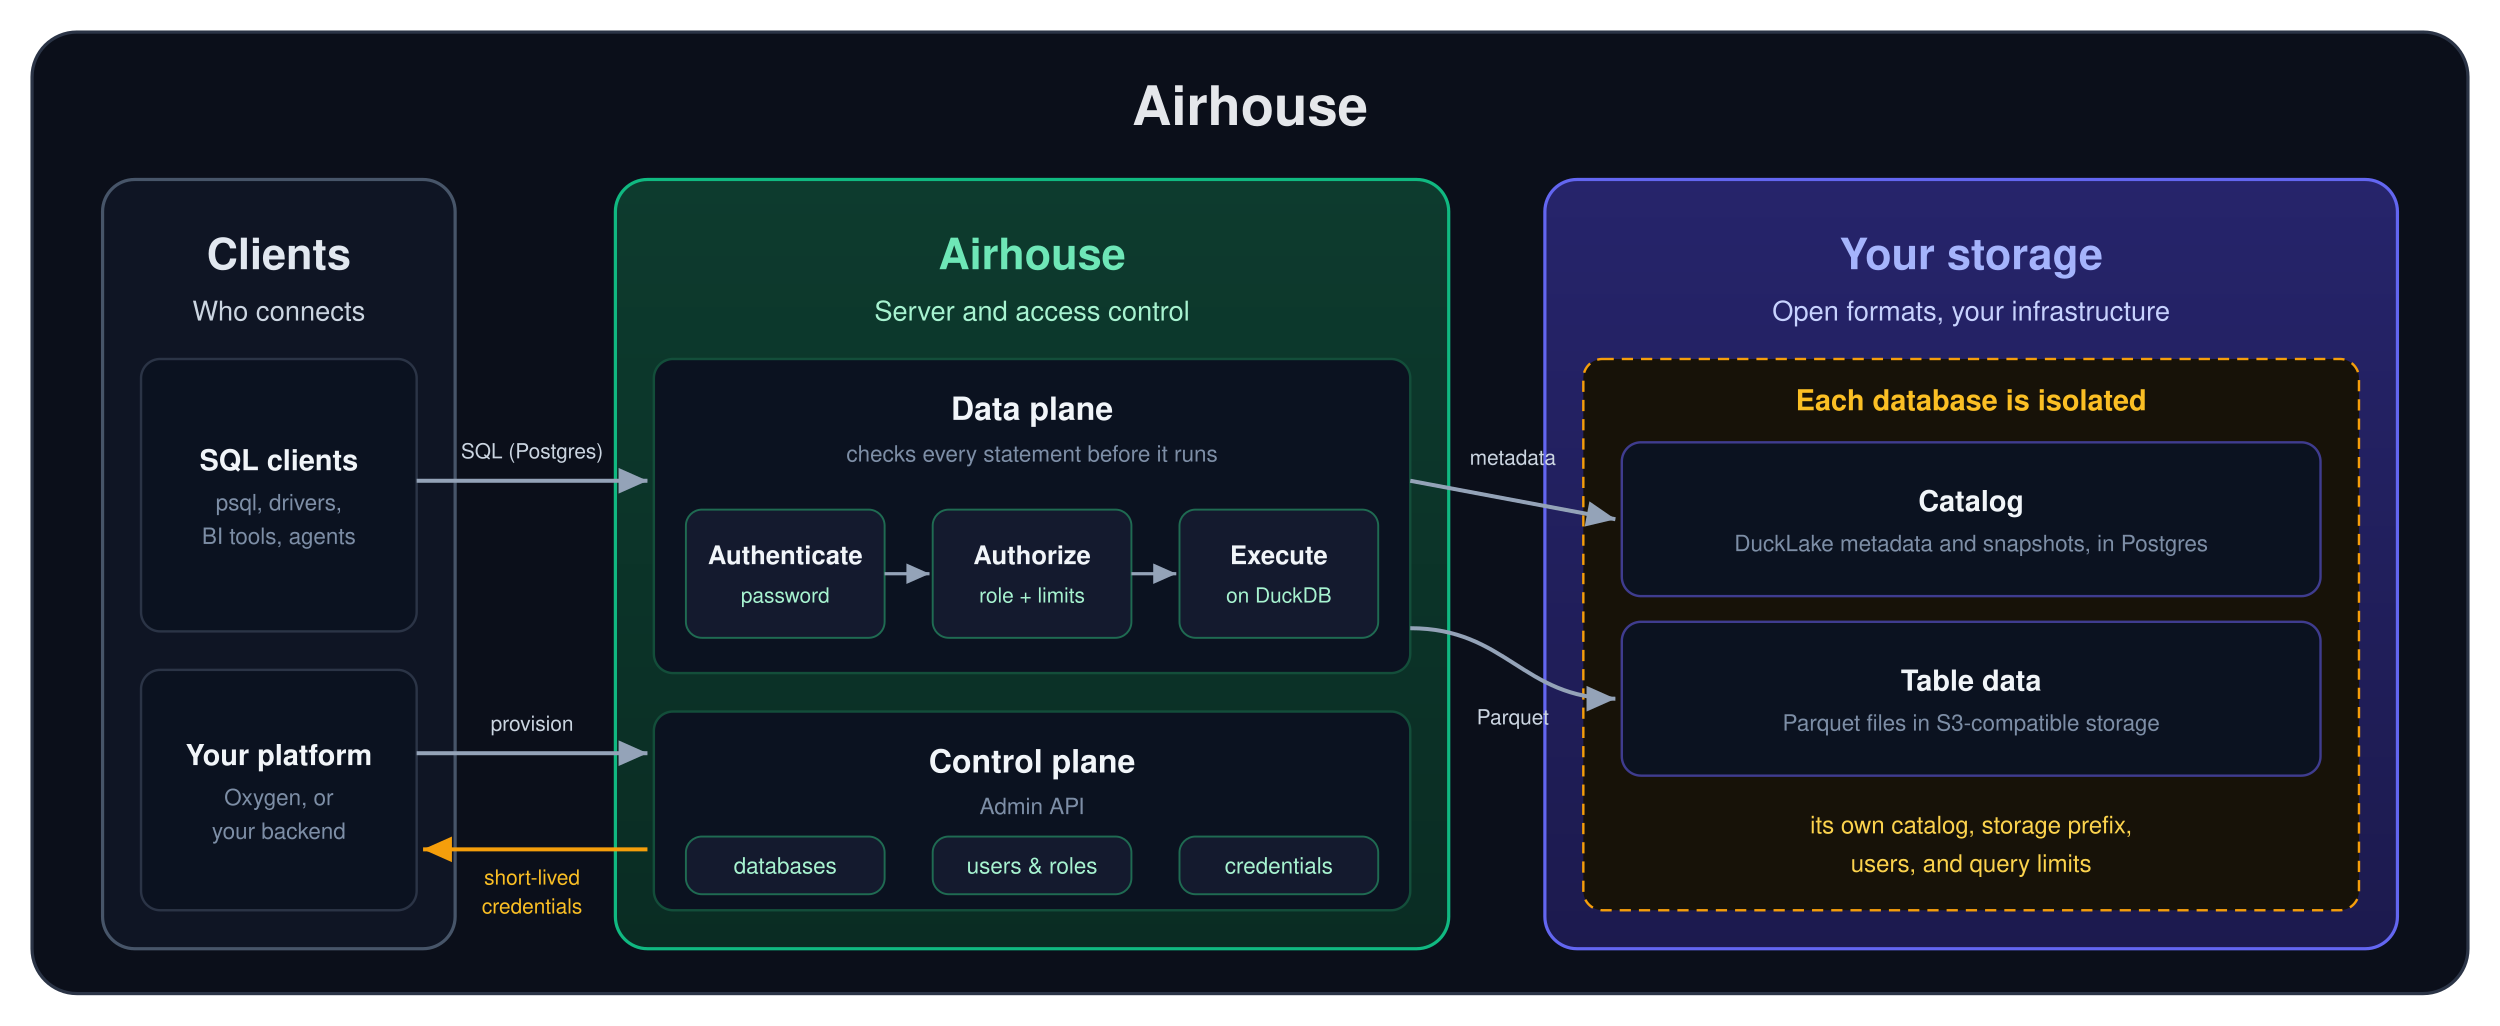
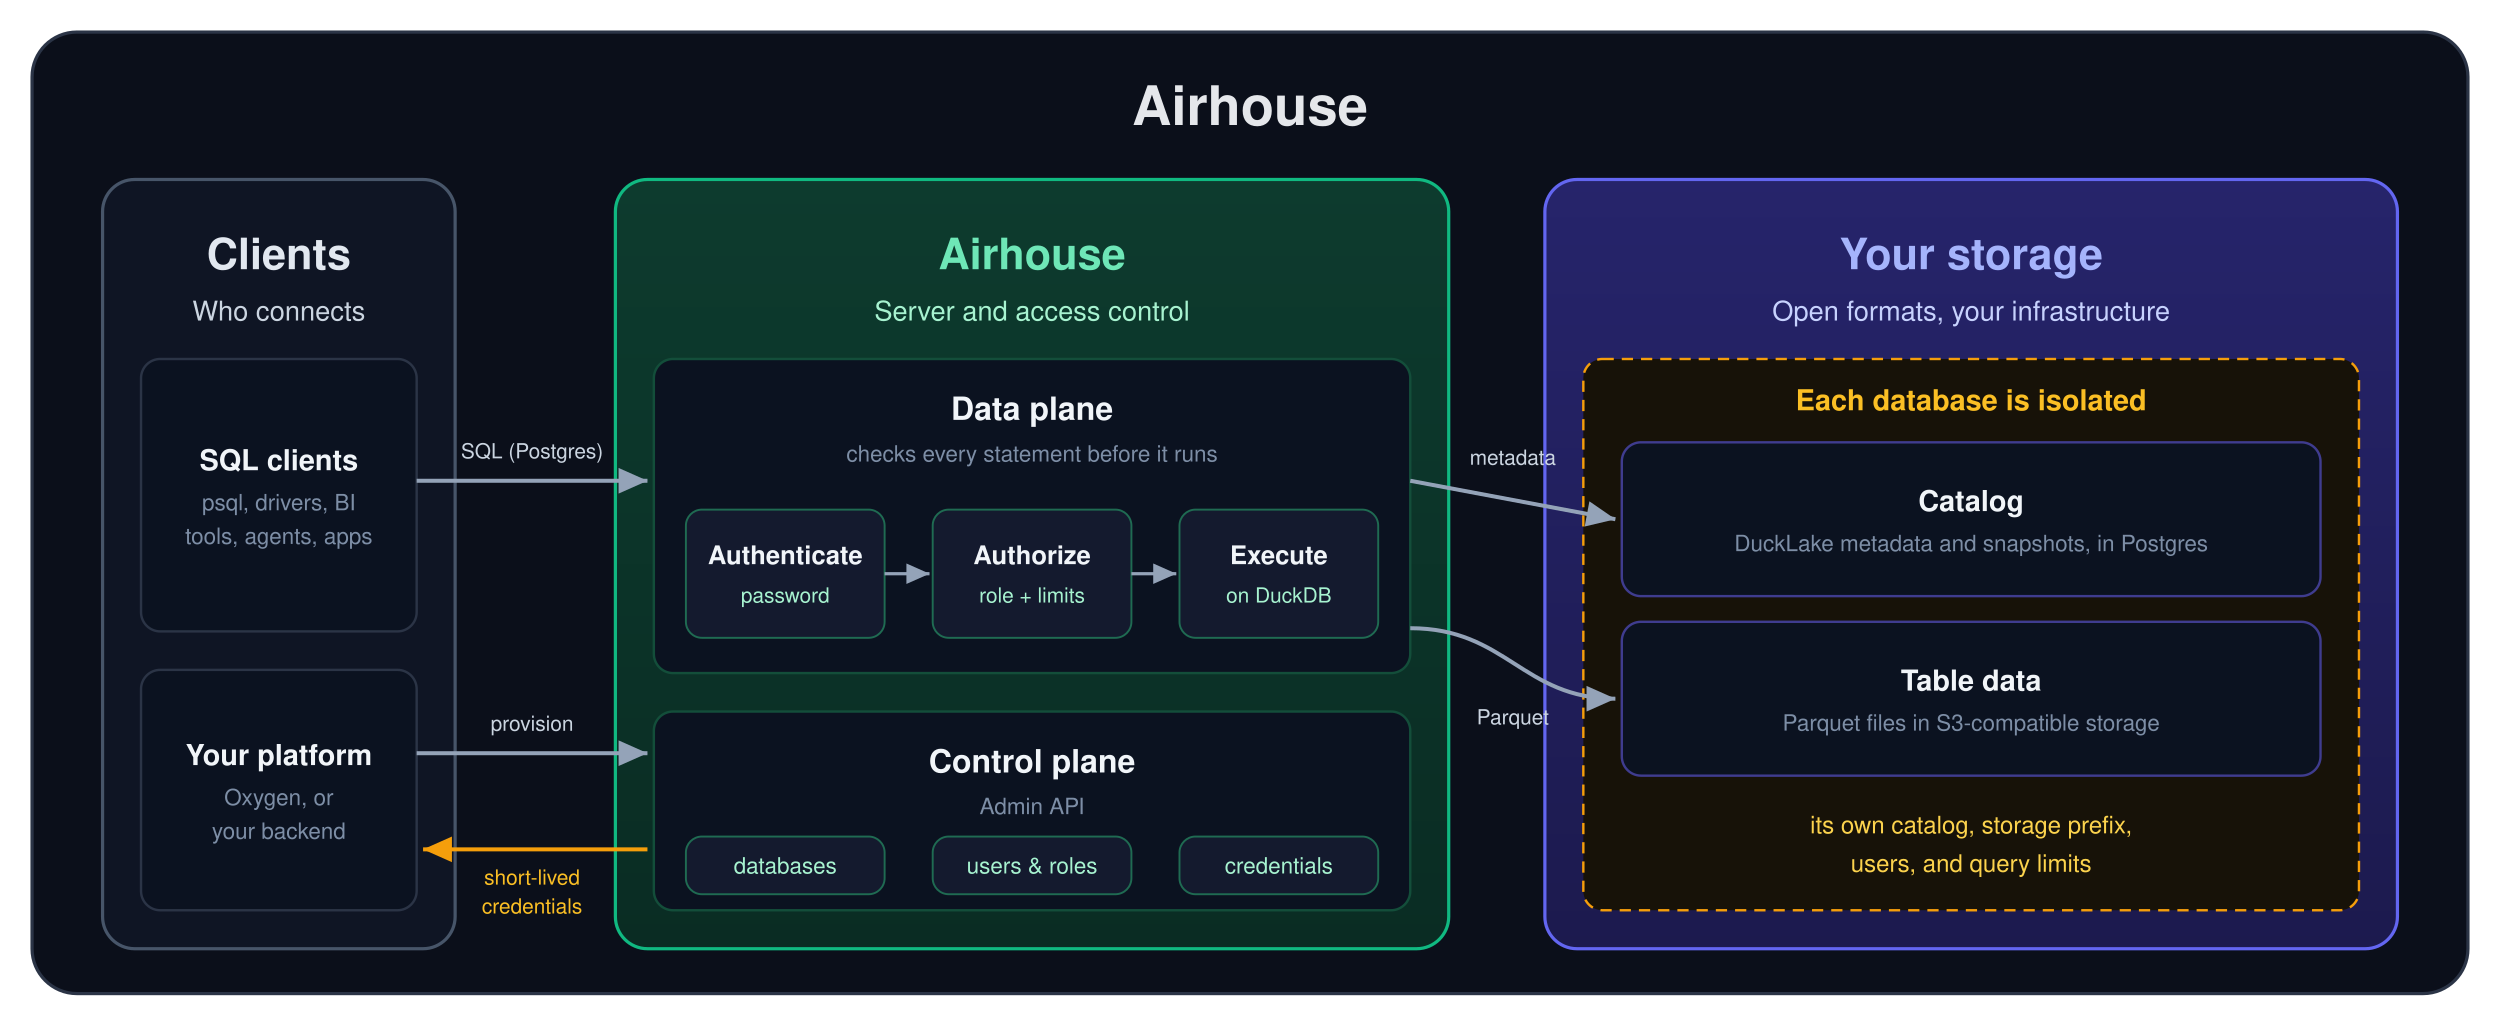
<svg xmlns="http://www.w3.org/2000/svg" viewBox="0 0 1560 640" font-family="ui-sans-serif, -apple-system, 'Segoe UI', Helvetica, Arial, sans-serif">
  <defs>
    <marker id="arrow" viewBox="0 0 10 10" refX="9" refY="5" markerWidth="8" markerHeight="8" orient="auto-start-reverse">
      <path d="M 0 1 L 9 5 L 0 9 z" fill="#94a3b8" />
    </marker>
    <marker id="arrowAmber" viewBox="0 0 10 10" refX="9" refY="5" markerWidth="8" markerHeight="8" orient="auto-start-reverse">
      <path d="M 0 1 L 9 5 L 0 9 z" fill="#f59e0b" />
    </marker>
    <linearGradient id="greenFill" x1="0" y1="0" x2="0" y2="1">
      <stop offset="0" stop-color="#0d3b2e" />
      <stop offset="1" stop-color="#0a2c23" />
    </linearGradient>
    <linearGradient id="indigoFill" x1="0" y1="0" x2="0" y2="1">
      <stop offset="0" stop-color="#26246b" />
      <stop offset="1" stop-color="#1c1a4e" />
    </linearGradient>
    <linearGradient id="tealFill" x1="0" y1="0" x2="0" y2="1">
      <stop offset="0" stop-color="#083344" />
      <stop offset="1" stop-color="#06262f" />
    </linearGradient>
    <linearGradient id="purpleFill" x1="0" y1="0" x2="0" y2="1">
      <stop offset="0" stop-color="#2e1065" />
      <stop offset="1" stop-color="#220c4d" />
    </linearGradient>
  </defs>
  <rect x="20" y="20" width="1520" height="600" rx="28" fill="#0b0f1a" stroke="#2b3446" stroke-width="2" />
  <text x="780" y="78" text-anchor="middle" fill="#e5e7eb" font-size="34" font-weight="700">Airhouse</text>
  <rect x="64" y="112" width="220" height="480" rx="20" fill="#0f1524" stroke="#475569" stroke-width="2" />
  <text x="174" y="168" text-anchor="middle" fill="#e2e8f0" font-size="27" font-weight="700">Clients</text>
  <text x="174" y="200" text-anchor="middle" fill="#cbd5e1" font-size="17">Who connects</text>
  <rect x="88" y="224" width="172" height="170" rx="12" fill="#0b1220" stroke="#2b3446" stroke-width="1.5" />
  <text x="174" y="293.4" text-anchor="middle" fill="#f1f5f9" font-size="18" font-weight="600">SQL clients</text>
-   <text x="174" y="318.4" text-anchor="middle" fill="#7d8ea6" font-size="14">psql, drivers,</text>
-   <text x="174" y="339.4" text-anchor="middle" fill="#7d8ea6" font-size="14">BI tools, agents</text>
+   <text x="174" y="318.4" text-anchor="middle" fill="#7d8ea6" font-size="14">psql, drivers, BI</text>
+   <text x="174" y="339.4" text-anchor="middle" fill="#7d8ea6" font-size="14">tools, agents, apps</text>
  <rect x="88" y="418" width="172" height="150" rx="12" fill="#0b1220" stroke="#2b3446" stroke-width="1.5" />
  <text x="174" y="477.4" text-anchor="middle" fill="#f1f5f9" font-size="18" font-weight="600">Your platform</text>
  <text x="174" y="502.4" text-anchor="middle" fill="#7d8ea6" font-size="14">Oxygen, or</text>
  <text x="174" y="523.4" text-anchor="middle" fill="#7d8ea6" font-size="14">your backend</text>
  <rect x="384" y="112" width="520" height="480" rx="20" fill="url(#greenFill)" stroke="#10b981" stroke-width="2" />
  <text x="644" y="168" text-anchor="middle" fill="#6ee7b7" font-size="27" font-weight="700">Airhouse</text>
  <text x="644" y="200" text-anchor="middle" fill="#a7f3d0" font-size="17">Server and access control</text>
  <rect x="408" y="224" width="472" height="196" rx="12" fill="#0b1220" stroke="#134e3a" stroke-width="1.5" />
  <text x="644" y="262" text-anchor="middle" fill="#f1f5f9" font-size="20" font-weight="600">Data plane</text>
  <text x="644" y="288" text-anchor="middle" fill="#7d8ea6" font-size="14">checks every statement before it runs</text>
  <rect x="428" y="318" width="124" height="80" rx="10" fill="#141a2e" stroke="#1f6b52" stroke-width="1.2" />
  <text x="490" y="352" text-anchor="middle" fill="#f1f5f9" font-size="16" font-weight="600">Authenticate</text>
  <text x="490" y="376" text-anchor="middle" fill="#a7f3d0" font-size="13">password</text>
  <line x1="552" y1="358" x2="580" y2="358" stroke="#94a3b8" stroke-width="2" marker-end="url(#arrow)" />
  <rect x="582" y="318" width="124" height="80" rx="10" fill="#141a2e" stroke="#1f6b52" stroke-width="1.2" />
  <text x="644" y="352" text-anchor="middle" fill="#f1f5f9" font-size="16" font-weight="600">Authorize</text>
  <text x="644" y="376" text-anchor="middle" fill="#a7f3d0" font-size="13">role + limits</text>
  <line x1="706" y1="358" x2="734" y2="358" stroke="#94a3b8" stroke-width="2" marker-end="url(#arrow)" />
  <rect x="736" y="318" width="124" height="80" rx="10" fill="#141a2e" stroke="#1f6b52" stroke-width="1.2" />
  <text x="798" y="352" text-anchor="middle" fill="#f1f5f9" font-size="16" font-weight="600">Execute</text>
  <text x="798" y="376" text-anchor="middle" fill="#a7f3d0" font-size="13">on DuckDB</text>
  <rect x="408" y="444" width="472" height="124" rx="12" fill="#0b1220" stroke="#134e3a" stroke-width="1.5" />
  <text x="644" y="482" text-anchor="middle" fill="#f1f5f9" font-size="20" font-weight="600">Control plane</text>
  <text x="644" y="508" text-anchor="middle" fill="#7d8ea6" font-size="14">Admin API</text>
  <rect x="428" y="522" width="124" height="36" rx="10" fill="#141a2e" stroke="#1f6b52" stroke-width="1.2" />
  <text x="490" y="545.04" text-anchor="middle" fill="#a7f3d0" font-size="14">databases</text>
  <rect x="582" y="522" width="124" height="36" rx="10" fill="#141a2e" stroke="#1f6b52" stroke-width="1.2" />
  <text x="644" y="545.04" text-anchor="middle" fill="#a7f3d0" font-size="14">users &amp; roles</text>
  <rect x="736" y="522" width="124" height="36" rx="10" fill="#141a2e" stroke="#1f6b52" stroke-width="1.2" />
  <text x="798" y="545.04" text-anchor="middle" fill="#a7f3d0" font-size="14">credentials</text>
  <rect x="964" y="112" width="532" height="480" rx="20" fill="url(#indigoFill)" stroke="#6366f1" stroke-width="2" />
  <text x="1230" y="168" text-anchor="middle" fill="#a5b4fc" font-size="27" font-weight="700">Your storage</text>
  <text x="1230" y="200" text-anchor="middle" fill="#c7d2fe" font-size="17">Open formats, your infrastructure</text>
  <rect x="988" y="224" width="484" height="344" rx="12" fill="#171208" stroke="#f59e0b" stroke-width="1.5" stroke-dasharray="7 5" />
  <text x="1230" y="256" text-anchor="middle" fill="#fbbf24" font-size="18" font-weight="700">Each database is isolated</text>
  <rect x="1012" y="276" width="436" height="96" rx="12" fill="#0b1220" stroke="#3f3c8f" stroke-width="1.5" />
  <text x="1230" y="318.9" text-anchor="middle" fill="#f1f5f9" font-size="18" font-weight="600">Catalog</text>
  <text x="1230" y="343.9" text-anchor="middle" fill="#7d8ea6" font-size="14">DuckLake metadata and snapshots, in Postgres</text>
  <rect x="1012" y="388" width="436" height="96" rx="12" fill="#0b1220" stroke="#3f3c8f" stroke-width="1.5" />
  <text x="1230" y="430.9" text-anchor="middle" fill="#f1f5f9" font-size="18" font-weight="600">Table data</text>
  <text x="1230" y="455.9" text-anchor="middle" fill="#7d8ea6" font-size="14">Parquet files in S3-compatible storage</text>
  <text x="1230" y="520" text-anchor="middle" fill="#fcd34d" font-size="15">its own catalog, storage prefix,</text>
  <text x="1230" y="544" text-anchor="middle" fill="#fcd34d" font-size="15">users, and query limits</text>
  <line x1="260" y1="300" x2="404" y2="300" stroke="#94a3b8" stroke-width="2.5" marker-end="url(#arrow)" />
  <text x="332" y="286" text-anchor="middle" fill="#cbd5e1" font-size="13">SQL (Postgres)</text>
  <line x1="260" y1="470" x2="404" y2="470" stroke="#94a3b8" stroke-width="2.5" marker-end="url(#arrow)" />
  <text x="332" y="456" text-anchor="middle" fill="#cbd5e1" font-size="13">provision</text>
  <line x1="404" y1="530" x2="264" y2="530" stroke="#f59e0b" stroke-width="2.5" marker-end="url(#arrowAmber)" />
  <text x="332" y="552" text-anchor="middle" fill="#fbbf24" font-size="13">short-lived</text>
  <text x="332" y="570" text-anchor="middle" fill="#fbbf24" font-size="13">credentials</text>
  <line x1="880" y1="300" x2="1008" y2="324" stroke="#94a3b8" stroke-width="2.5" marker-end="url(#arrow)" />
  <text x="944" y="290" text-anchor="middle" fill="#cbd5e1" font-size="13">metadata</text>
  <path d="M 880 392 C 940 392, 950 436, 1008 436" fill="none" stroke="#94a3b8" stroke-width="2.5" marker-end="url(#arrow)" />
  <text x="944" y="452" text-anchor="middle" fill="#cbd5e1" font-size="13">Parquet</text>
</svg>
